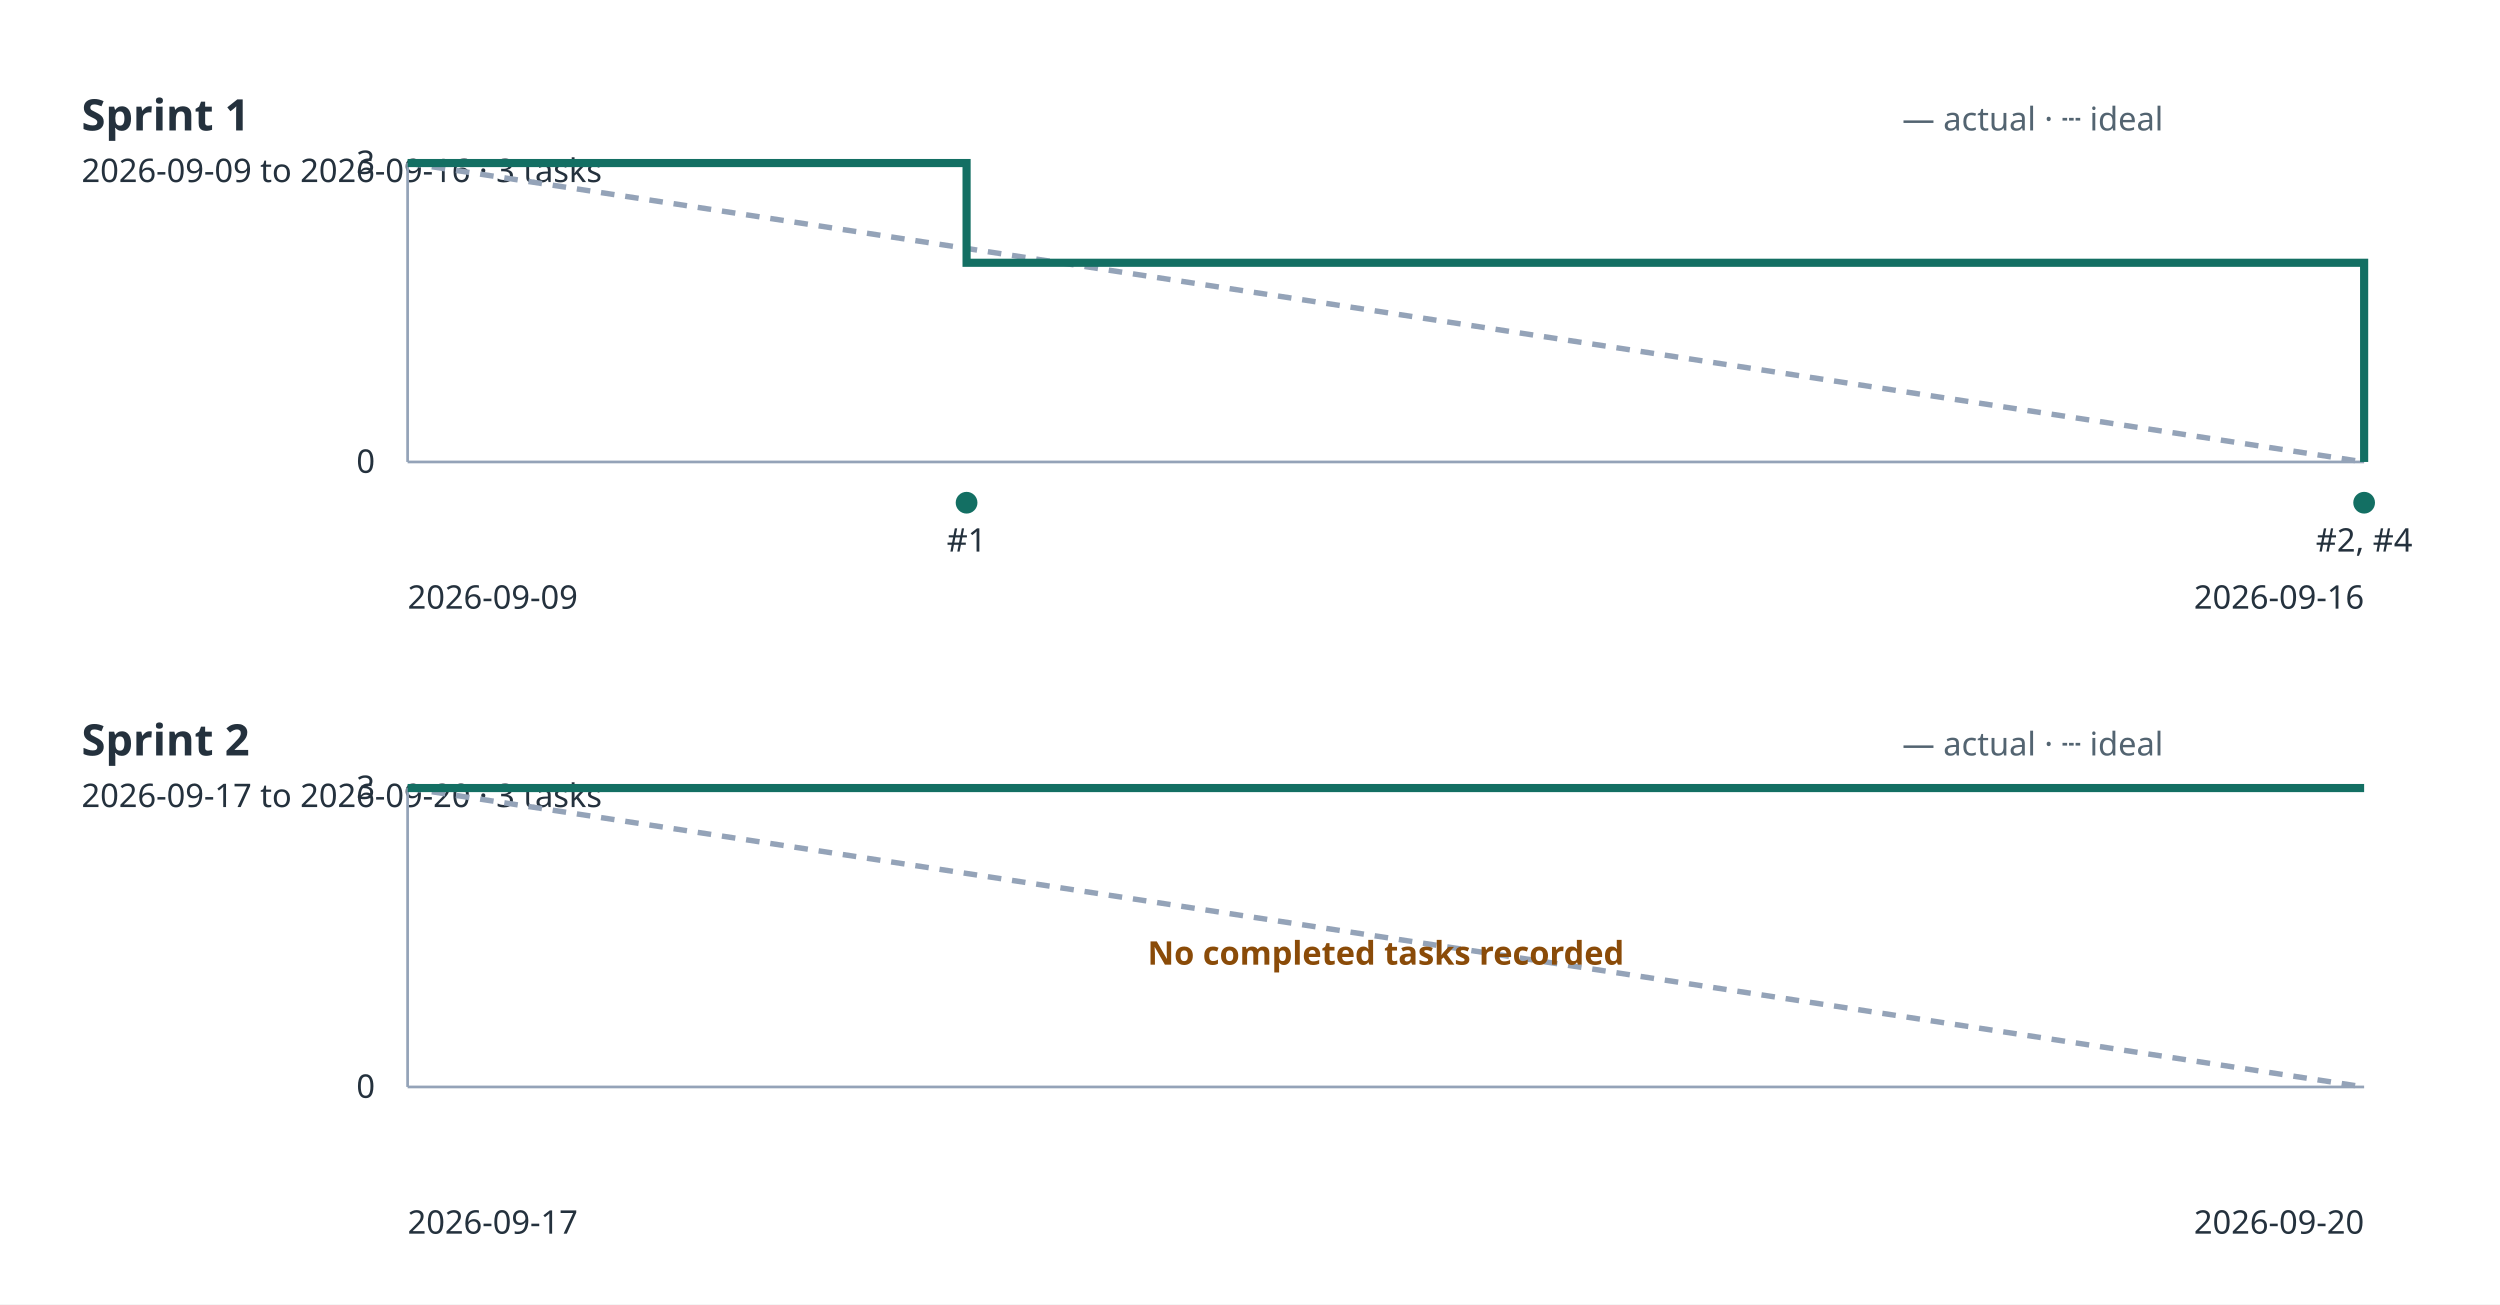
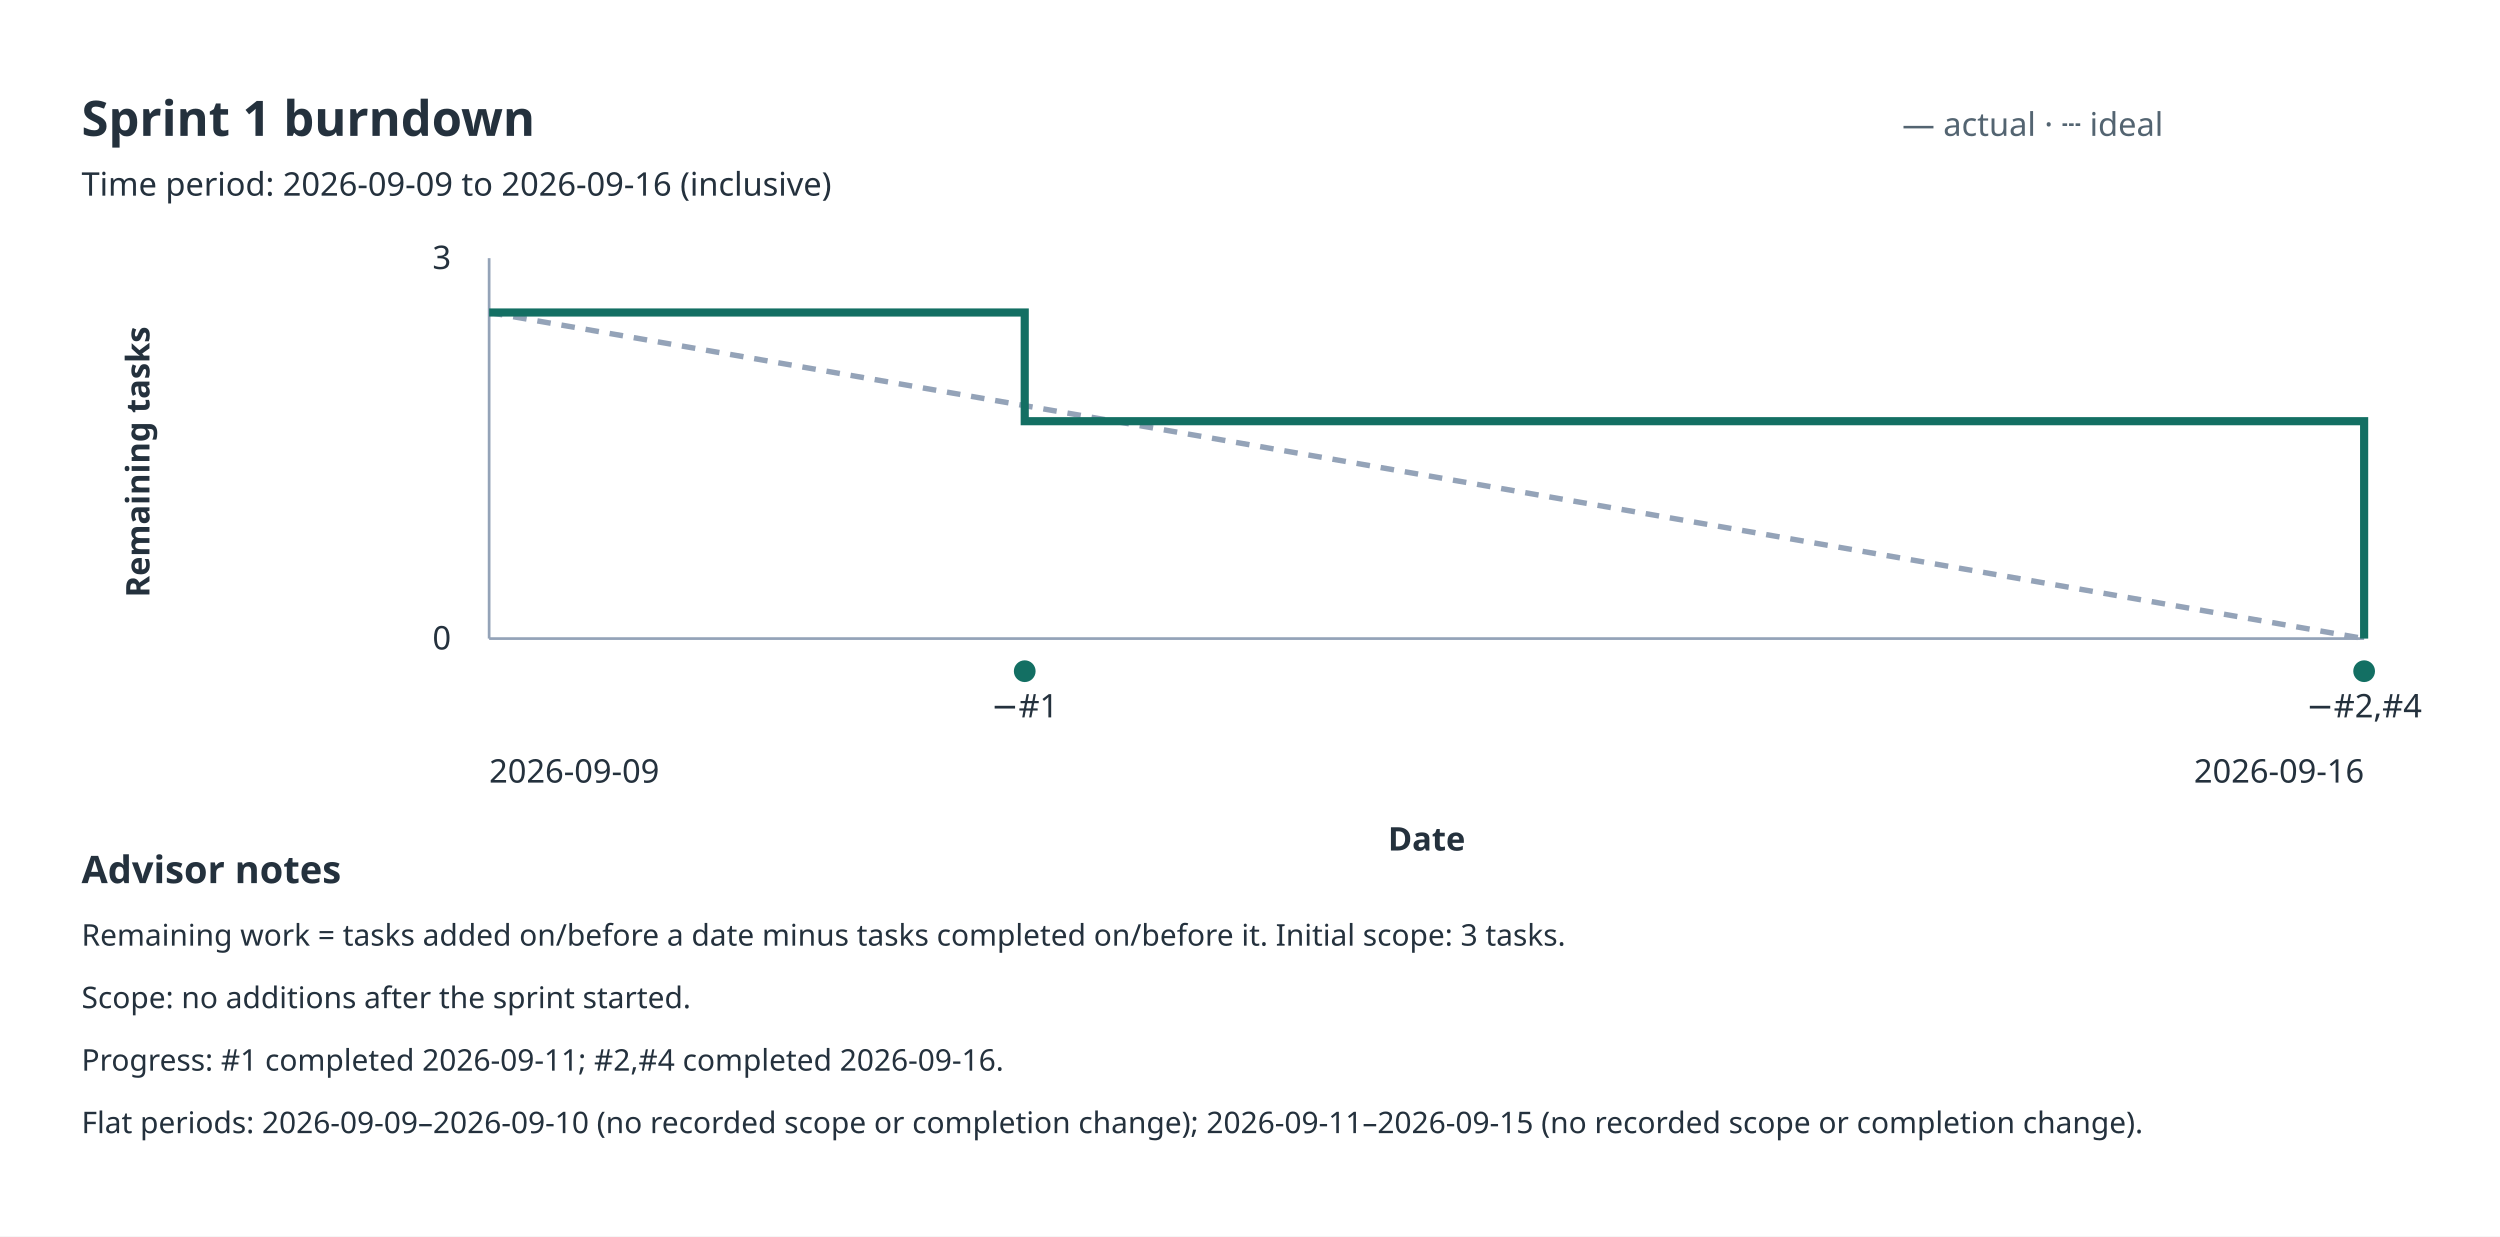
- <svg xmlns="http://www.w3.org/2000/svg" width="920" height="480" viewBox="0 0 920 480" role="img" aria-labelledby="title description">
-   <style>text{font:12px system-ui,sans-serif;fill:#24313d}.title{font-size:16px;font-weight:700}.legend{fill:#536471}.axis{stroke:#94a3b8;stroke-width:1}.ideal{stroke:#94a3b8;stroke-width:2;stroke-dasharray:5 4}.actual{fill:none;stroke:#136f63;stroke-width:3}.notice{fill:#8a4b08;font-weight:600}</style>
+ <svg xmlns="http://www.w3.org/2000/svg" width="920" height="455" viewBox="0 0 920 455" role="img" aria-labelledby="title description">
+   <style>text{font:12px system-ui,sans-serif;fill:#24313d}.title{font-size:18px;font-weight:700}.axis-label,.notes-title{font-weight:700}.notes-title{font-size:14px}.note{font-size:11px}.legend{fill:#536471}.axis{stroke:#94a3b8}.ideal{stroke:#94a3b8;stroke-width:2;stroke-dasharray:5 4}.actual{fill:none;stroke:#136f63;stroke-width:3}.added{fill:#a16207}.completed{fill:#136f63}</style>
  <rect width="100%" height="100%" fill="#fff" />
  <g>
-     <text x="30" y="48" class="title">Sprint 1</text>
-     <text x="30" y="67">2026-09-09 to 2026-09-16 · 3 tasks</text>
-     <line x1="150" y1="60" x2="150" y2="170" class="axis" />
-     <line x1="150" y1="170" x2="870" y2="170" class="axis" />
-     <text x="138" y="64" text-anchor="end">3</text>
-     <text x="138" y="174" text-anchor="end">0</text>
-     <text x="150" y="224" text-anchor="start">2026-09-09</text>
-     <text x="870" y="224" text-anchor="end">2026-09-16</text>
-     <line x1="150" y1="60" x2="870" y2="170" class="ideal" />
-     <polyline points="150.0,60.0 355.7,60.0 355.7,96.7 870.0,96.7 870.0,170.0 870.0,170.0" class="actual" />
-     <circle cx="355.7" cy="185" r="4" fill="#136f63" />
-     <text x="355.7" y="203" text-anchor="middle">#1</text>
-     <circle cx="870.0" cy="185" r="4" fill="#136f63" />
-     <text x="870.0" y="203" text-anchor="middle">#2, #4</text>
-     <text x="700" y="48" class="legend">— actual · ┄ ideal</text>
-   </g>
-   <g>
-     <text x="30" y="278" class="title">Sprint 2</text>
-     <text x="30" y="297">2026-09-17 to 2026-09-20 · 3 tasks</text>
-     <line x1="150" y1="290" x2="150" y2="400" class="axis" />
-     <line x1="150" y1="400" x2="870" y2="400" class="axis" />
-     <text x="138" y="294" text-anchor="end">3</text>
-     <text x="138" y="404" text-anchor="end">0</text>
-     <text x="150" y="454" text-anchor="start">2026-09-17</text>
-     <text x="870" y="454" text-anchor="end">2026-09-20</text>
-     <line x1="150" y1="290" x2="870" y2="400" class="ideal" />
-     <polyline points="150.0,290.0 870.0,290.0" class="actual" />
-     <text x="510" y="355" text-anchor="middle" class="notice">No completed tasks recorded</text>
-     <text x="700" y="278" class="legend">— actual · ┄ ideal</text>
+     <text x="30" y="50" class="title">Sprint 1 burndown</text>
+     <text x="30" y="72">Time period: 2026-09-09 to 2026-09-16 (inclusive)</text>
+     <line x1="180" y1="95" x2="180" y2="235" class="axis" />
+     <line x1="180" y1="235" x2="870" y2="235" class="axis" />
+     <text x="166" y="99" text-anchor="end">3</text>
+     <text x="166" y="239" text-anchor="end">0</text>
+     <text x="55" y="170" text-anchor="middle" transform="rotate(-90 55 170)" class="axis-label">Remaining tasks</text>
+     <text x="180" y="288">2026-09-09</text>
+     <text x="870" y="288" text-anchor="end">2026-09-16</text>
+     <text x="525" y="313" text-anchor="middle" class="axis-label">Date</text>
+     <line x1="180" y1="115" x2="870" y2="235" class="ideal" />
+     <polyline points="180.0,115.0 377.1,115.0 377.1,155.0 870.0,155.0 870.0,235.0 870.0,235.0" class="actual" />
+     <circle cx="377.1" cy="247" r="4" class="completed" />
+     <text x="377.1" y="264" text-anchor="middle">−#1</text>
+     <circle cx="870.0" cy="247" r="4" class="completed" />
+     <text x="870.0" y="264" text-anchor="middle">−#2,#4</text>
+     <text x="700" y="50" class="legend">— actual · ┄ ideal</text>
+     <text x="30" y="325" class="notes-title">Advisor notes</text>
+     <text x="30" y="348" class="note">Remaining work = tasks added on/before a date minus tasks completed on/before it. Initial scope: 3 tasks.</text>
+     <text x="30" y="371" class="note">Scope: no additions after the sprint started.</text>
+     <text x="30" y="394" class="note">Progress: #1 completed 2026-09-11; #2,#4 completed 2026-09-16.</text>
+     <text x="30" y="417" class="note">Flat periods: 2026-09-09–2026-09-10 (no recorded scope or completion change); 2026-09-11–2026-09-15 (no recorded scope or completion change).</text>
  </g>
</svg>
